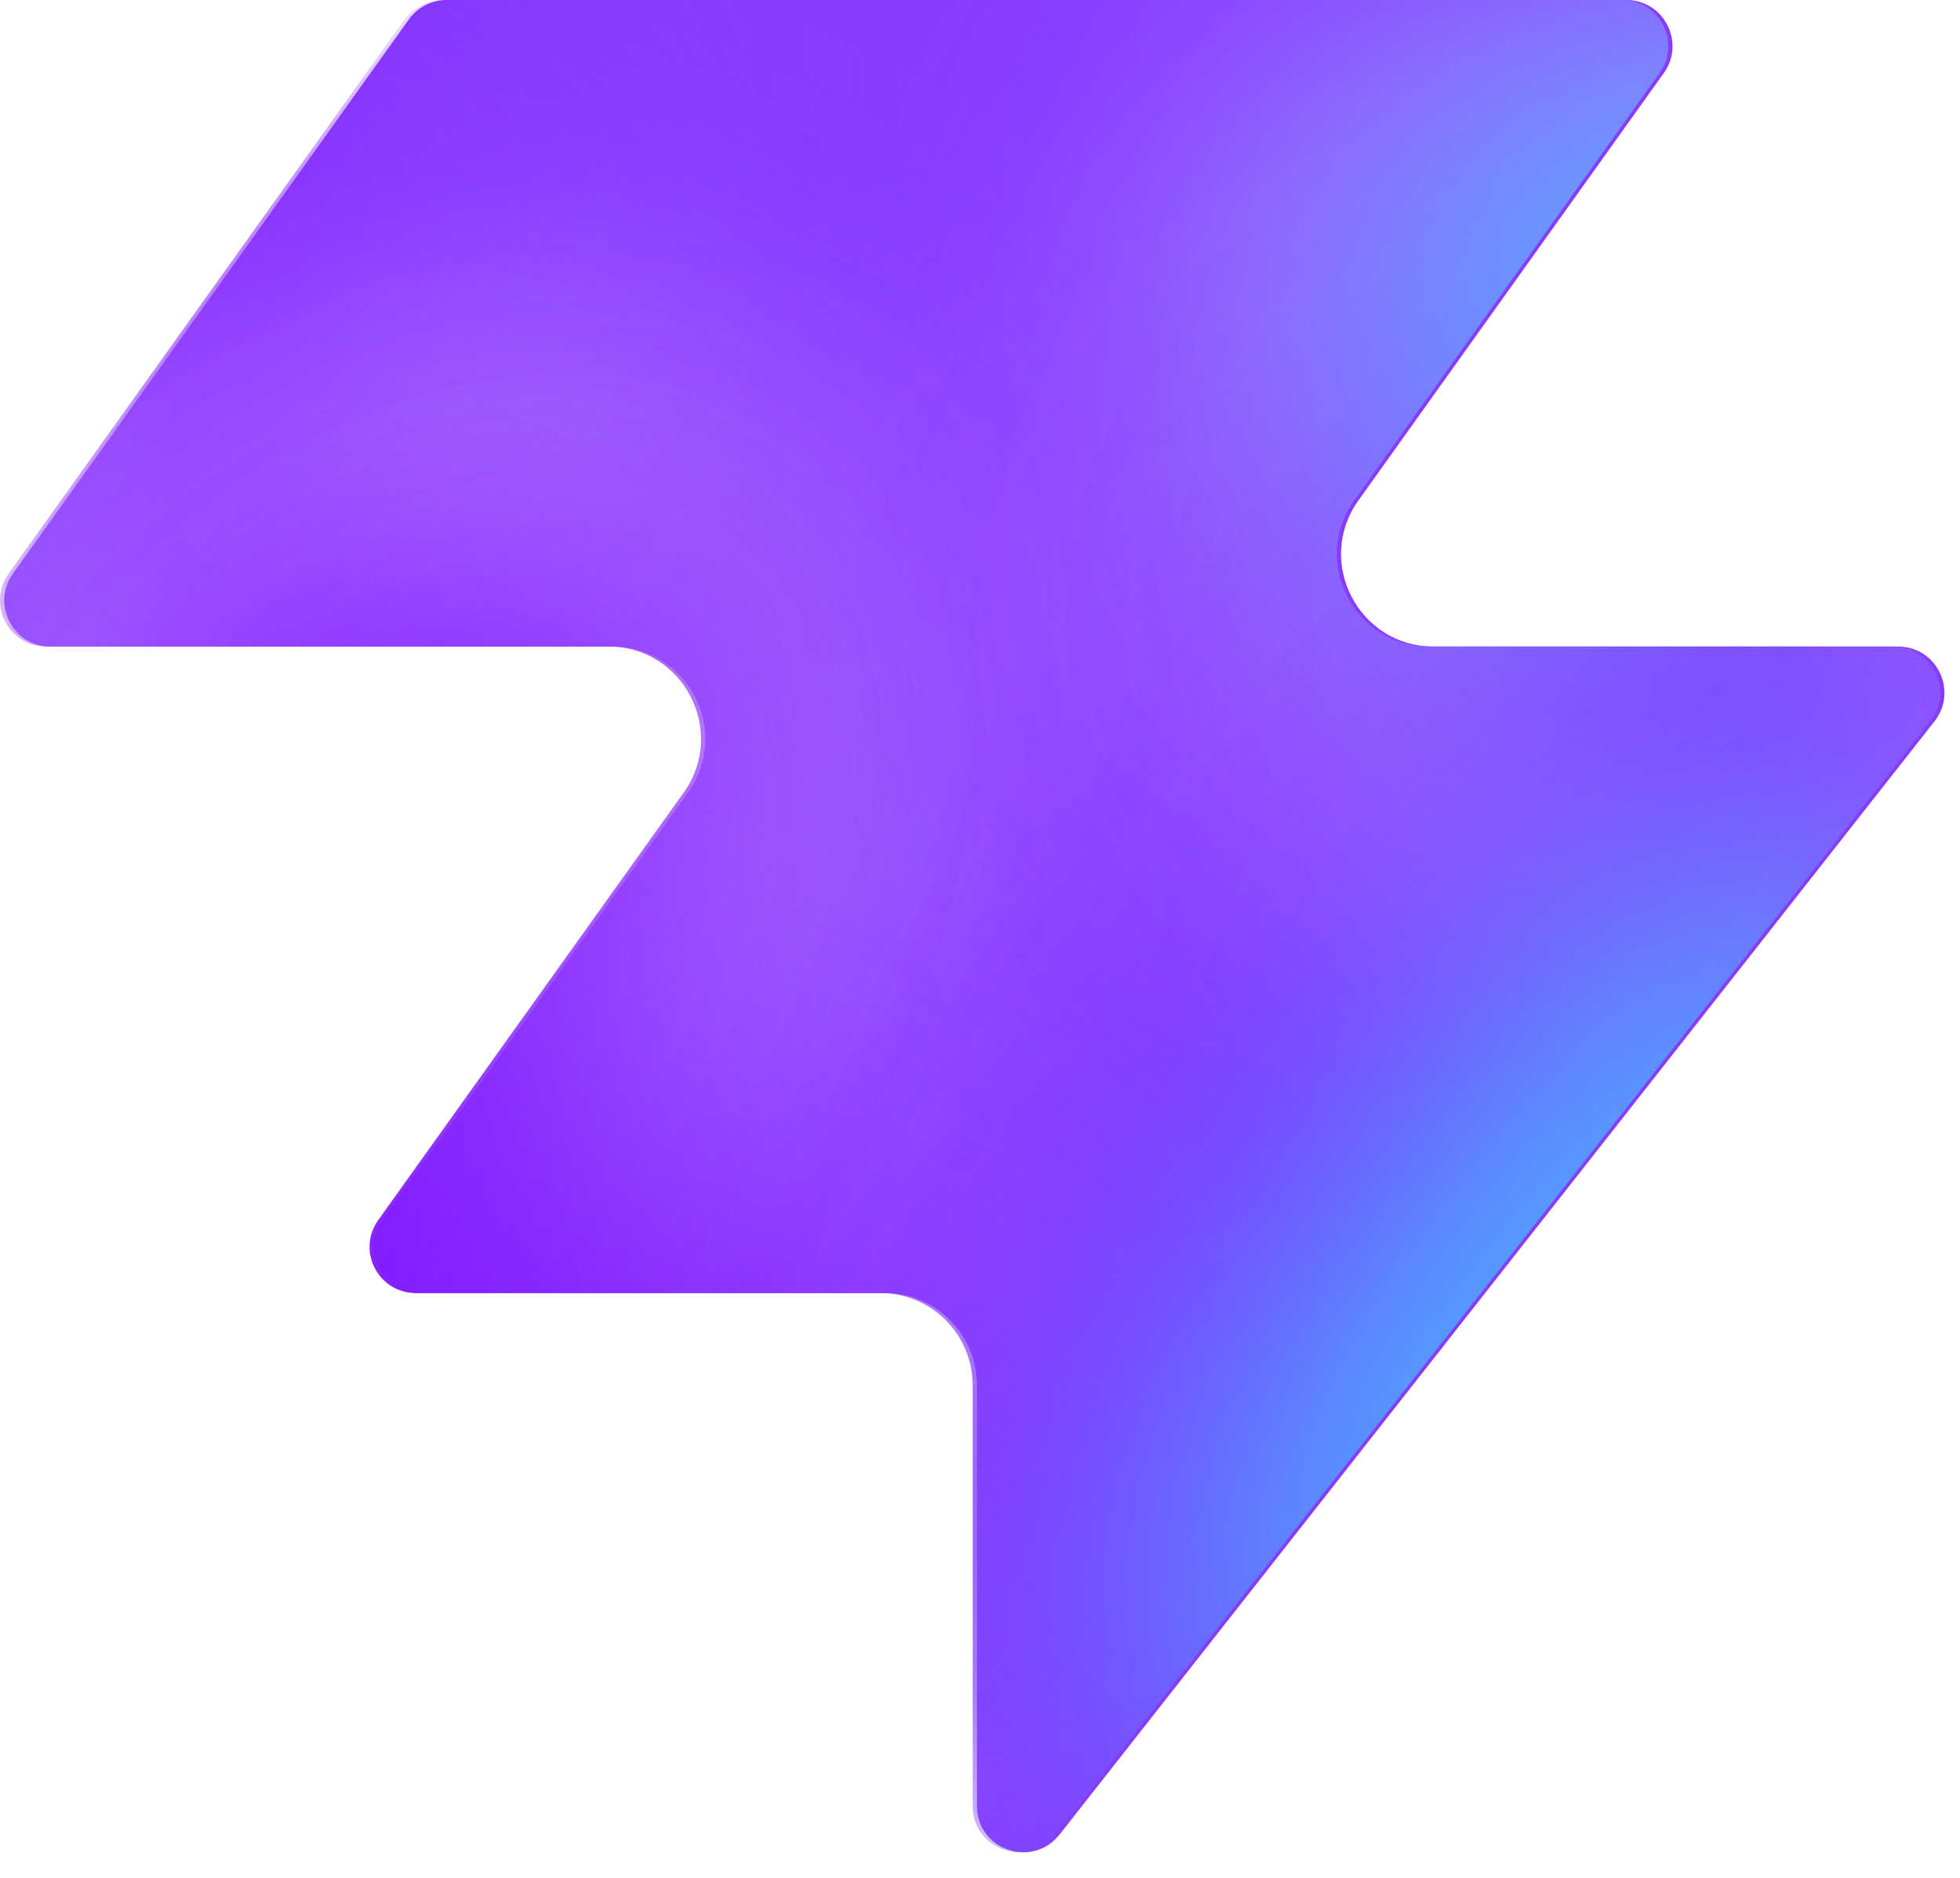
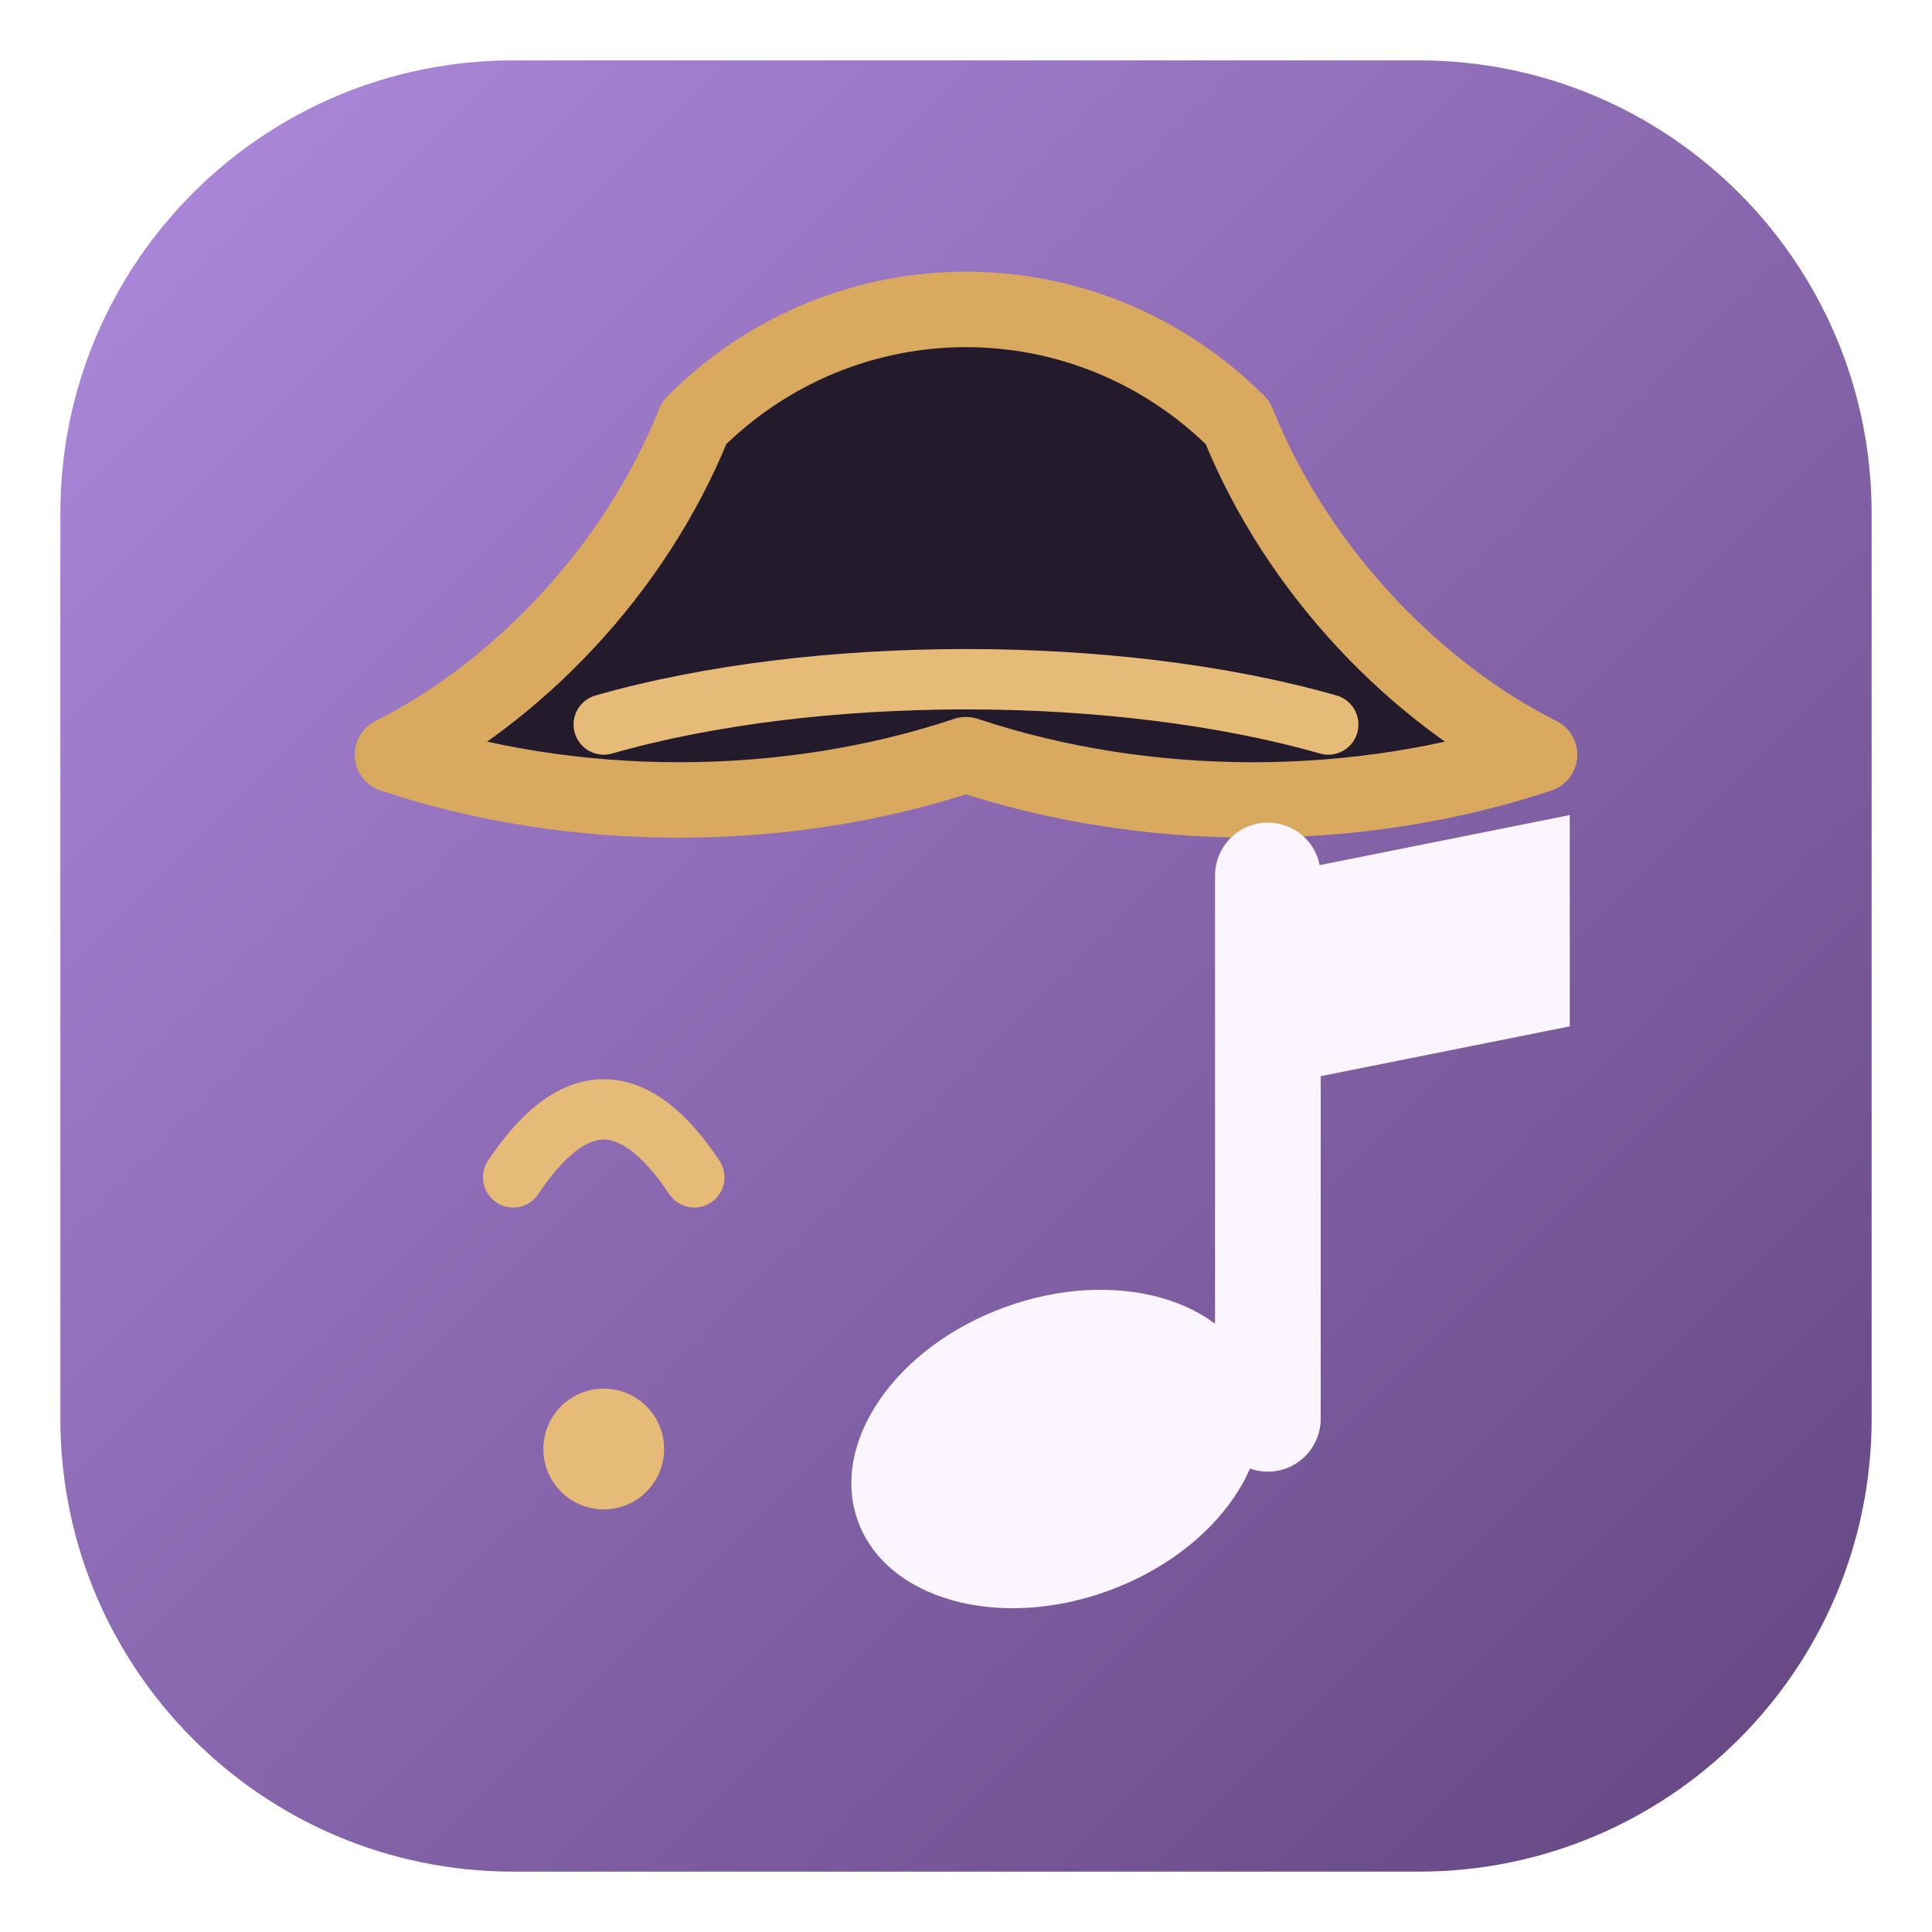
- <svg xmlns="http://www.w3.org/2000/svg" width="48" height="46" fill="none" viewBox="0 0 48 46">
-   <path fill="#863bff" d="M25.946 44.938c-.664.845-2.021.375-2.021-.698V33.937a2.26 2.26 0 0 0-2.262-2.262H10.287c-.92 0-1.456-1.04-.92-1.788l7.48-10.471c1.07-1.497 0-3.578-1.842-3.578H1.237c-.92 0-1.456-1.04-.92-1.788L10.013.474c.214-.297.556-.474.92-.474h28.894c.92 0 1.456 1.04.92 1.788l-7.48 10.471c-1.07 1.498 0 3.579 1.842 3.579h11.377c.943 0 1.473 1.088.89 1.83L25.947 44.94z" style="fill:#863bff;fill:color(display-p3 .525 .23 1);fill-opacity:1" />
-   <mask id="a" width="48" height="46" x="0" y="0" maskUnits="userSpaceOnUse" style="mask-type:alpha">
-     <path fill="#000" d="M25.842 44.938c-.664.844-2.021.375-2.021-.698V33.937a2.26 2.26 0 0 0-2.262-2.262H10.183c-.92 0-1.456-1.04-.92-1.788l7.48-10.471c1.07-1.498 0-3.579-1.842-3.579H1.133c-.92 0-1.456-1.04-.92-1.787L9.91.473c.214-.297.556-.474.92-.474h28.894c.92 0 1.456 1.04.92 1.788l-7.48 10.471c-1.07 1.498 0 3.578 1.842 3.578h11.377c.943 0 1.473 1.088.89 1.832L25.843 44.94z" style="fill:#000;fill-opacity:1" />
-   </mask>
-   <g mask="url(#a)">
-     <g filter="url(#b)">
-       <ellipse cx="5.508" cy="14.704" fill="#ede6ff" rx="5.508" ry="14.704" style="fill:#ede6ff;fill:color(display-p3 .927 .903 1);fill-opacity:1" transform="matrix(.00324 1 1 -.00324 -4.47 31.516)" />
-     </g>
-     <g filter="url(#c)">
-       <ellipse cx="10.399" cy="29.851" fill="#ede6ff" rx="10.399" ry="29.851" style="fill:#ede6ff;fill:color(display-p3 .927 .903 1);fill-opacity:1" transform="matrix(.00324 1 1 -.00324 -39.328 7.883)" />
-     </g>
-     <g filter="url(#d)">
-       <ellipse cx="5.508" cy="30.487" fill="#7e14ff" rx="5.508" ry="30.487" style="fill:#7e14ff;fill:color(display-p3 .492 .077 1);fill-opacity:1" transform="rotate(89.814 -25.913 -14.639)scale(1 -1)" />
-     </g>
-     <g filter="url(#e)">
-       <ellipse cx="5.508" cy="30.599" fill="#7e14ff" rx="5.508" ry="30.599" style="fill:#7e14ff;fill:color(display-p3 .492 .077 1);fill-opacity:1" transform="rotate(89.814 -32.644 -3.334)scale(1 -1)" />
-     </g>
-     <g filter="url(#f)">
-       <ellipse cx="5.508" cy="30.599" fill="#7e14ff" rx="5.508" ry="30.599" style="fill:#7e14ff;fill:color(display-p3 .492 .077 1);fill-opacity:1" transform="matrix(.00324 1 1 -.00324 -34.34 30.47)" />
-     </g>
-     <g filter="url(#g)">
-       <ellipse cx="14.072" cy="22.078" fill="#ede6ff" rx="14.072" ry="22.078" style="fill:#ede6ff;fill:color(display-p3 .927 .903 1);fill-opacity:1" transform="rotate(93.35 24.506 48.493)scale(-1 1)" />
-     </g>
-     <g filter="url(#h)">
-       <ellipse cx="3.47" cy="21.501" fill="#7e14ff" rx="3.47" ry="21.501" style="fill:#7e14ff;fill:color(display-p3 .492 .077 1);fill-opacity:1" transform="rotate(89.009 28.708 47.59)scale(-1 1)" />
-     </g>
-     <g filter="url(#i)">
-       <ellipse cx="3.47" cy="21.501" fill="#7e14ff" rx="3.47" ry="21.501" style="fill:#7e14ff;fill:color(display-p3 .492 .077 1);fill-opacity:1" transform="rotate(89.009 28.708 47.59)scale(-1 1)" />
-     </g>
-     <g filter="url(#j)">
-       <ellipse cx=".387" cy="8.972" fill="#7e14ff" rx="4.407" ry="29.108" style="fill:#7e14ff;fill:color(display-p3 .492 .077 1);fill-opacity:1" transform="rotate(39.51 .387 8.972)" />
-     </g>
-     <g filter="url(#k)">
-       <ellipse cx="47.523" cy="-6.092" fill="#7e14ff" rx="4.407" ry="29.108" style="fill:#7e14ff;fill:color(display-p3 .492 .077 1);fill-opacity:1" transform="rotate(37.892 47.523 -6.092)" />
-     </g>
-     <g filter="url(#l)">
-       <ellipse cx="41.412" cy="6.333" fill="#47bfff" rx="5.971" ry="9.665" style="fill:#47bfff;fill:color(display-p3 .28 .748 1);fill-opacity:1" transform="rotate(37.892 41.412 6.333)" />
-     </g>
-     <g filter="url(#m)">
-       <ellipse cx="-1.879" cy="38.332" fill="#7e14ff" rx="4.407" ry="29.108" style="fill:#7e14ff;fill:color(display-p3 .492 .077 1);fill-opacity:1" transform="rotate(37.892 -1.88 38.332)" />
-     </g>
-     <g filter="url(#n)">
-       <ellipse cx="-1.879" cy="38.332" fill="#7e14ff" rx="4.407" ry="29.108" style="fill:#7e14ff;fill:color(display-p3 .492 .077 1);fill-opacity:1" transform="rotate(37.892 -1.88 38.332)" />
-     </g>
-     <g filter="url(#o)">
-       <ellipse cx="35.651" cy="29.907" fill="#7e14ff" rx="4.407" ry="29.108" style="fill:#7e14ff;fill:color(display-p3 .492 .077 1);fill-opacity:1" transform="rotate(37.892 35.651 29.907)" />
-     </g>
-     <g filter="url(#p)">
-       <ellipse cx="38.418" cy="32.4" fill="#47bfff" rx="5.971" ry="15.297" style="fill:#47bfff;fill:color(display-p3 .28 .748 1);fill-opacity:1" transform="rotate(37.892 38.418 32.4)" />
-     </g>
-   </g>
+ <svg xmlns="http://www.w3.org/2000/svg" viewBox="0 0 64 64" role="img" aria-label="Icono de Bardo Politanense">
  <defs>
-     <filter id="b" width="60.045" height="41.654" x="-19.77" y="16.149" color-interpolation-filters="sRGB" filterUnits="userSpaceOnUse">
-       <feFlood flood-opacity="0" result="BackgroundImageFix" />
-       <feBlend in="SourceGraphic" in2="BackgroundImageFix" result="shape" />
-       <feGaussianBlur result="effect1_foregroundBlur_2002_17158" stdDeviation="7.659" />
-     </filter>
-     <filter id="c" width="90.34" height="51.437" x="-54.613" y="-7.533" color-interpolation-filters="sRGB" filterUnits="userSpaceOnUse">
-       <feFlood flood-opacity="0" result="BackgroundImageFix" />
-       <feBlend in="SourceGraphic" in2="BackgroundImageFix" result="shape" />
-       <feGaussianBlur result="effect1_foregroundBlur_2002_17158" stdDeviation="7.659" />
-     </filter>
-     <filter id="d" width="79.355" height="29.4" x="-49.64" y="2.03" color-interpolation-filters="sRGB" filterUnits="userSpaceOnUse">
-       <feFlood flood-opacity="0" result="BackgroundImageFix" />
-       <feBlend in="SourceGraphic" in2="BackgroundImageFix" result="shape" />
-       <feGaussianBlur result="effect1_foregroundBlur_2002_17158" stdDeviation="4.596" />
-     </filter>
-     <filter id="e" width="79.579" height="29.4" x="-45.045" y="20.029" color-interpolation-filters="sRGB" filterUnits="userSpaceOnUse">
-       <feFlood flood-opacity="0" result="BackgroundImageFix" />
-       <feBlend in="SourceGraphic" in2="BackgroundImageFix" result="shape" />
-       <feGaussianBlur result="effect1_foregroundBlur_2002_17158" stdDeviation="4.596" />
-     </filter>
-     <filter id="f" width="79.579" height="29.4" x="-43.513" y="21.178" color-interpolation-filters="sRGB" filterUnits="userSpaceOnUse">
-       <feFlood flood-opacity="0" result="BackgroundImageFix" />
-       <feBlend in="SourceGraphic" in2="BackgroundImageFix" result="shape" />
-       <feGaussianBlur result="effect1_foregroundBlur_2002_17158" stdDeviation="4.596" />
-     </filter>
-     <filter id="g" width="74.749" height="58.852" x="15.756" y="-17.901" color-interpolation-filters="sRGB" filterUnits="userSpaceOnUse">
-       <feFlood flood-opacity="0" result="BackgroundImageFix" />
-       <feBlend in="SourceGraphic" in2="BackgroundImageFix" result="shape" />
-       <feGaussianBlur result="effect1_foregroundBlur_2002_17158" stdDeviation="7.659" />
-     </filter>
-     <filter id="h" width="61.377" height="25.362" x="23.548" y="2.284" color-interpolation-filters="sRGB" filterUnits="userSpaceOnUse">
-       <feFlood flood-opacity="0" result="BackgroundImageFix" />
-       <feBlend in="SourceGraphic" in2="BackgroundImageFix" result="shape" />
-       <feGaussianBlur result="effect1_foregroundBlur_2002_17158" stdDeviation="4.596" />
-     </filter>
-     <filter id="i" width="61.377" height="25.362" x="23.548" y="2.284" color-interpolation-filters="sRGB" filterUnits="userSpaceOnUse">
-       <feFlood flood-opacity="0" result="BackgroundImageFix" />
-       <feBlend in="SourceGraphic" in2="BackgroundImageFix" result="shape" />
-       <feGaussianBlur result="effect1_foregroundBlur_2002_17158" stdDeviation="4.596" />
-     </filter>
-     <filter id="j" width="56.045" height="63.649" x="-27.636" y="-22.853" color-interpolation-filters="sRGB" filterUnits="userSpaceOnUse">
-       <feFlood flood-opacity="0" result="BackgroundImageFix" />
-       <feBlend in="SourceGraphic" in2="BackgroundImageFix" result="shape" />
-       <feGaussianBlur result="effect1_foregroundBlur_2002_17158" stdDeviation="4.596" />
-     </filter>
-     <filter id="k" width="54.814" height="64.646" x="20.116" y="-38.415" color-interpolation-filters="sRGB" filterUnits="userSpaceOnUse">
-       <feFlood flood-opacity="0" result="BackgroundImageFix" />
-       <feBlend in="SourceGraphic" in2="BackgroundImageFix" result="shape" />
-       <feGaussianBlur result="effect1_foregroundBlur_2002_17158" stdDeviation="4.596" />
-     </filter>
-     <filter id="l" width="33.541" height="35.313" x="24.641" y="-11.323" color-interpolation-filters="sRGB" filterUnits="userSpaceOnUse">
-       <feFlood flood-opacity="0" result="BackgroundImageFix" />
-       <feBlend in="SourceGraphic" in2="BackgroundImageFix" result="shape" />
-       <feGaussianBlur result="effect1_foregroundBlur_2002_17158" stdDeviation="4.596" />
-     </filter>
-     <filter id="m" width="54.814" height="64.646" x="-29.286" y="6.009" color-interpolation-filters="sRGB" filterUnits="userSpaceOnUse">
-       <feFlood flood-opacity="0" result="BackgroundImageFix" />
-       <feBlend in="SourceGraphic" in2="BackgroundImageFix" result="shape" />
-       <feGaussianBlur result="effect1_foregroundBlur_2002_17158" stdDeviation="4.596" />
-     </filter>
-     <filter id="n" width="54.814" height="64.646" x="-29.286" y="6.009" color-interpolation-filters="sRGB" filterUnits="userSpaceOnUse">
-       <feFlood flood-opacity="0" result="BackgroundImageFix" />
-       <feBlend in="SourceGraphic" in2="BackgroundImageFix" result="shape" />
-       <feGaussianBlur result="effect1_foregroundBlur_2002_17158" stdDeviation="4.596" />
-     </filter>
-     <filter id="o" width="54.814" height="64.646" x="8.244" y="-2.416" color-interpolation-filters="sRGB" filterUnits="userSpaceOnUse">
-       <feFlood flood-opacity="0" result="BackgroundImageFix" />
-       <feBlend in="SourceGraphic" in2="BackgroundImageFix" result="shape" />
-       <feGaussianBlur result="effect1_foregroundBlur_2002_17158" stdDeviation="4.596" />
-     </filter>
-     <filter id="p" width="39.409" height="43.623" x="18.713" y="10.588" color-interpolation-filters="sRGB" filterUnits="userSpaceOnUse">
-       <feFlood flood-opacity="0" result="BackgroundImageFix" />
-       <feBlend in="SourceGraphic" in2="BackgroundImageFix" result="shape" />
-       <feGaussianBlur result="effect1_foregroundBlur_2002_17158" stdDeviation="4.596" />
-     </filter>
+     <linearGradient id="background" x1="0" y1="0" x2="1" y2="1">
+       <stop stop-color="#ae8add" />
+       <stop offset="1" stop-color="#634580" />
+     </linearGradient>
  </defs>
+   <rect x="2" y="2" width="60" height="60" rx="15" fill="url(#background)" />
+   <path d="M13 25c4-2 8-6 10-11 5-5 13-5 18 0 2 5 6 9 10 11-6 2-13 2-19 0-6 2-13 2-19 0Z" fill="#231b2c" stroke="#d8a95f" stroke-width="2.5" stroke-linejoin="round" />
+   <path d="M20 24c7-2 17-2 24 0" fill="none" stroke="#e6bb78" stroke-width="2" stroke-linecap="round" />
+   <path d="M42 29v18" fill="none" stroke="#faf5ff" stroke-width="3.5" stroke-linecap="round" />
+   <path d="m42 29 10-2v7l-10 2Z" fill="#faf5ff" />
+   <ellipse cx="35" cy="48" rx="7" ry="5" transform="rotate(-20 35 48)" fill="#faf5ff" />
+   <path d="M17 39c2-3 4-3 6 0" fill="none" stroke="#e6bb78" stroke-width="2" stroke-linecap="round" />
+   <circle cx="20" cy="48" r="2" fill="#e6bb78" />
</svg>
